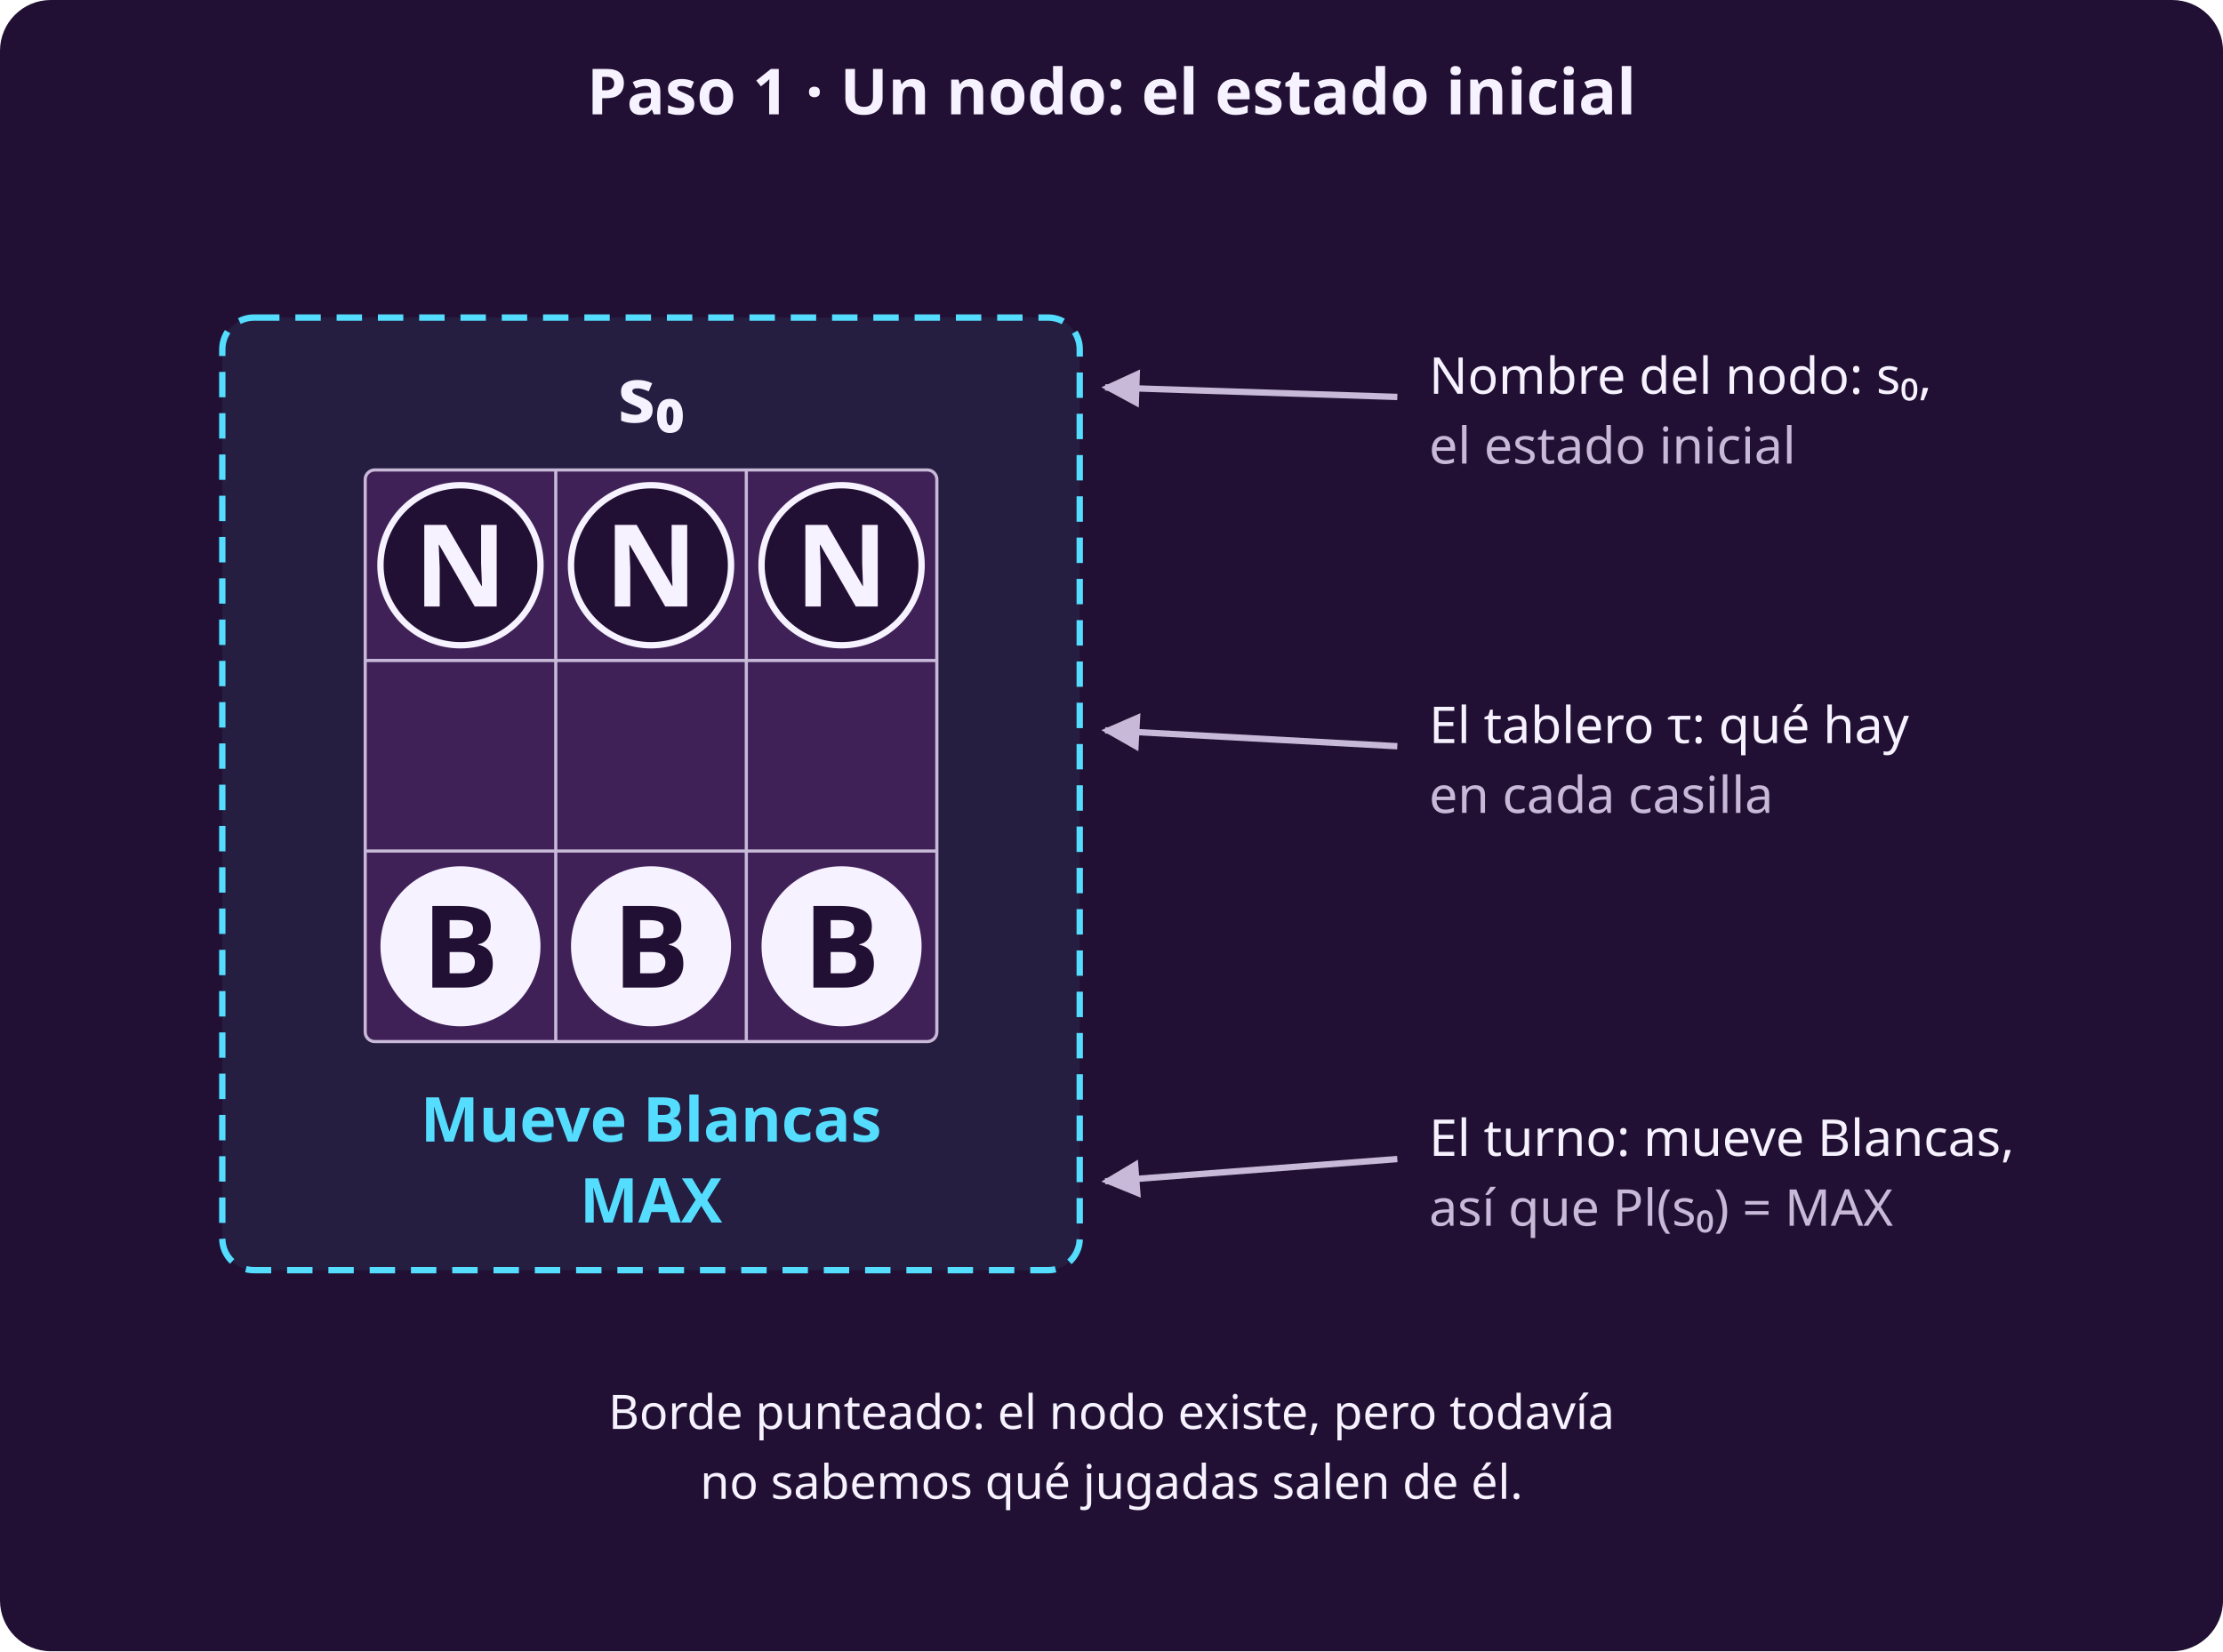
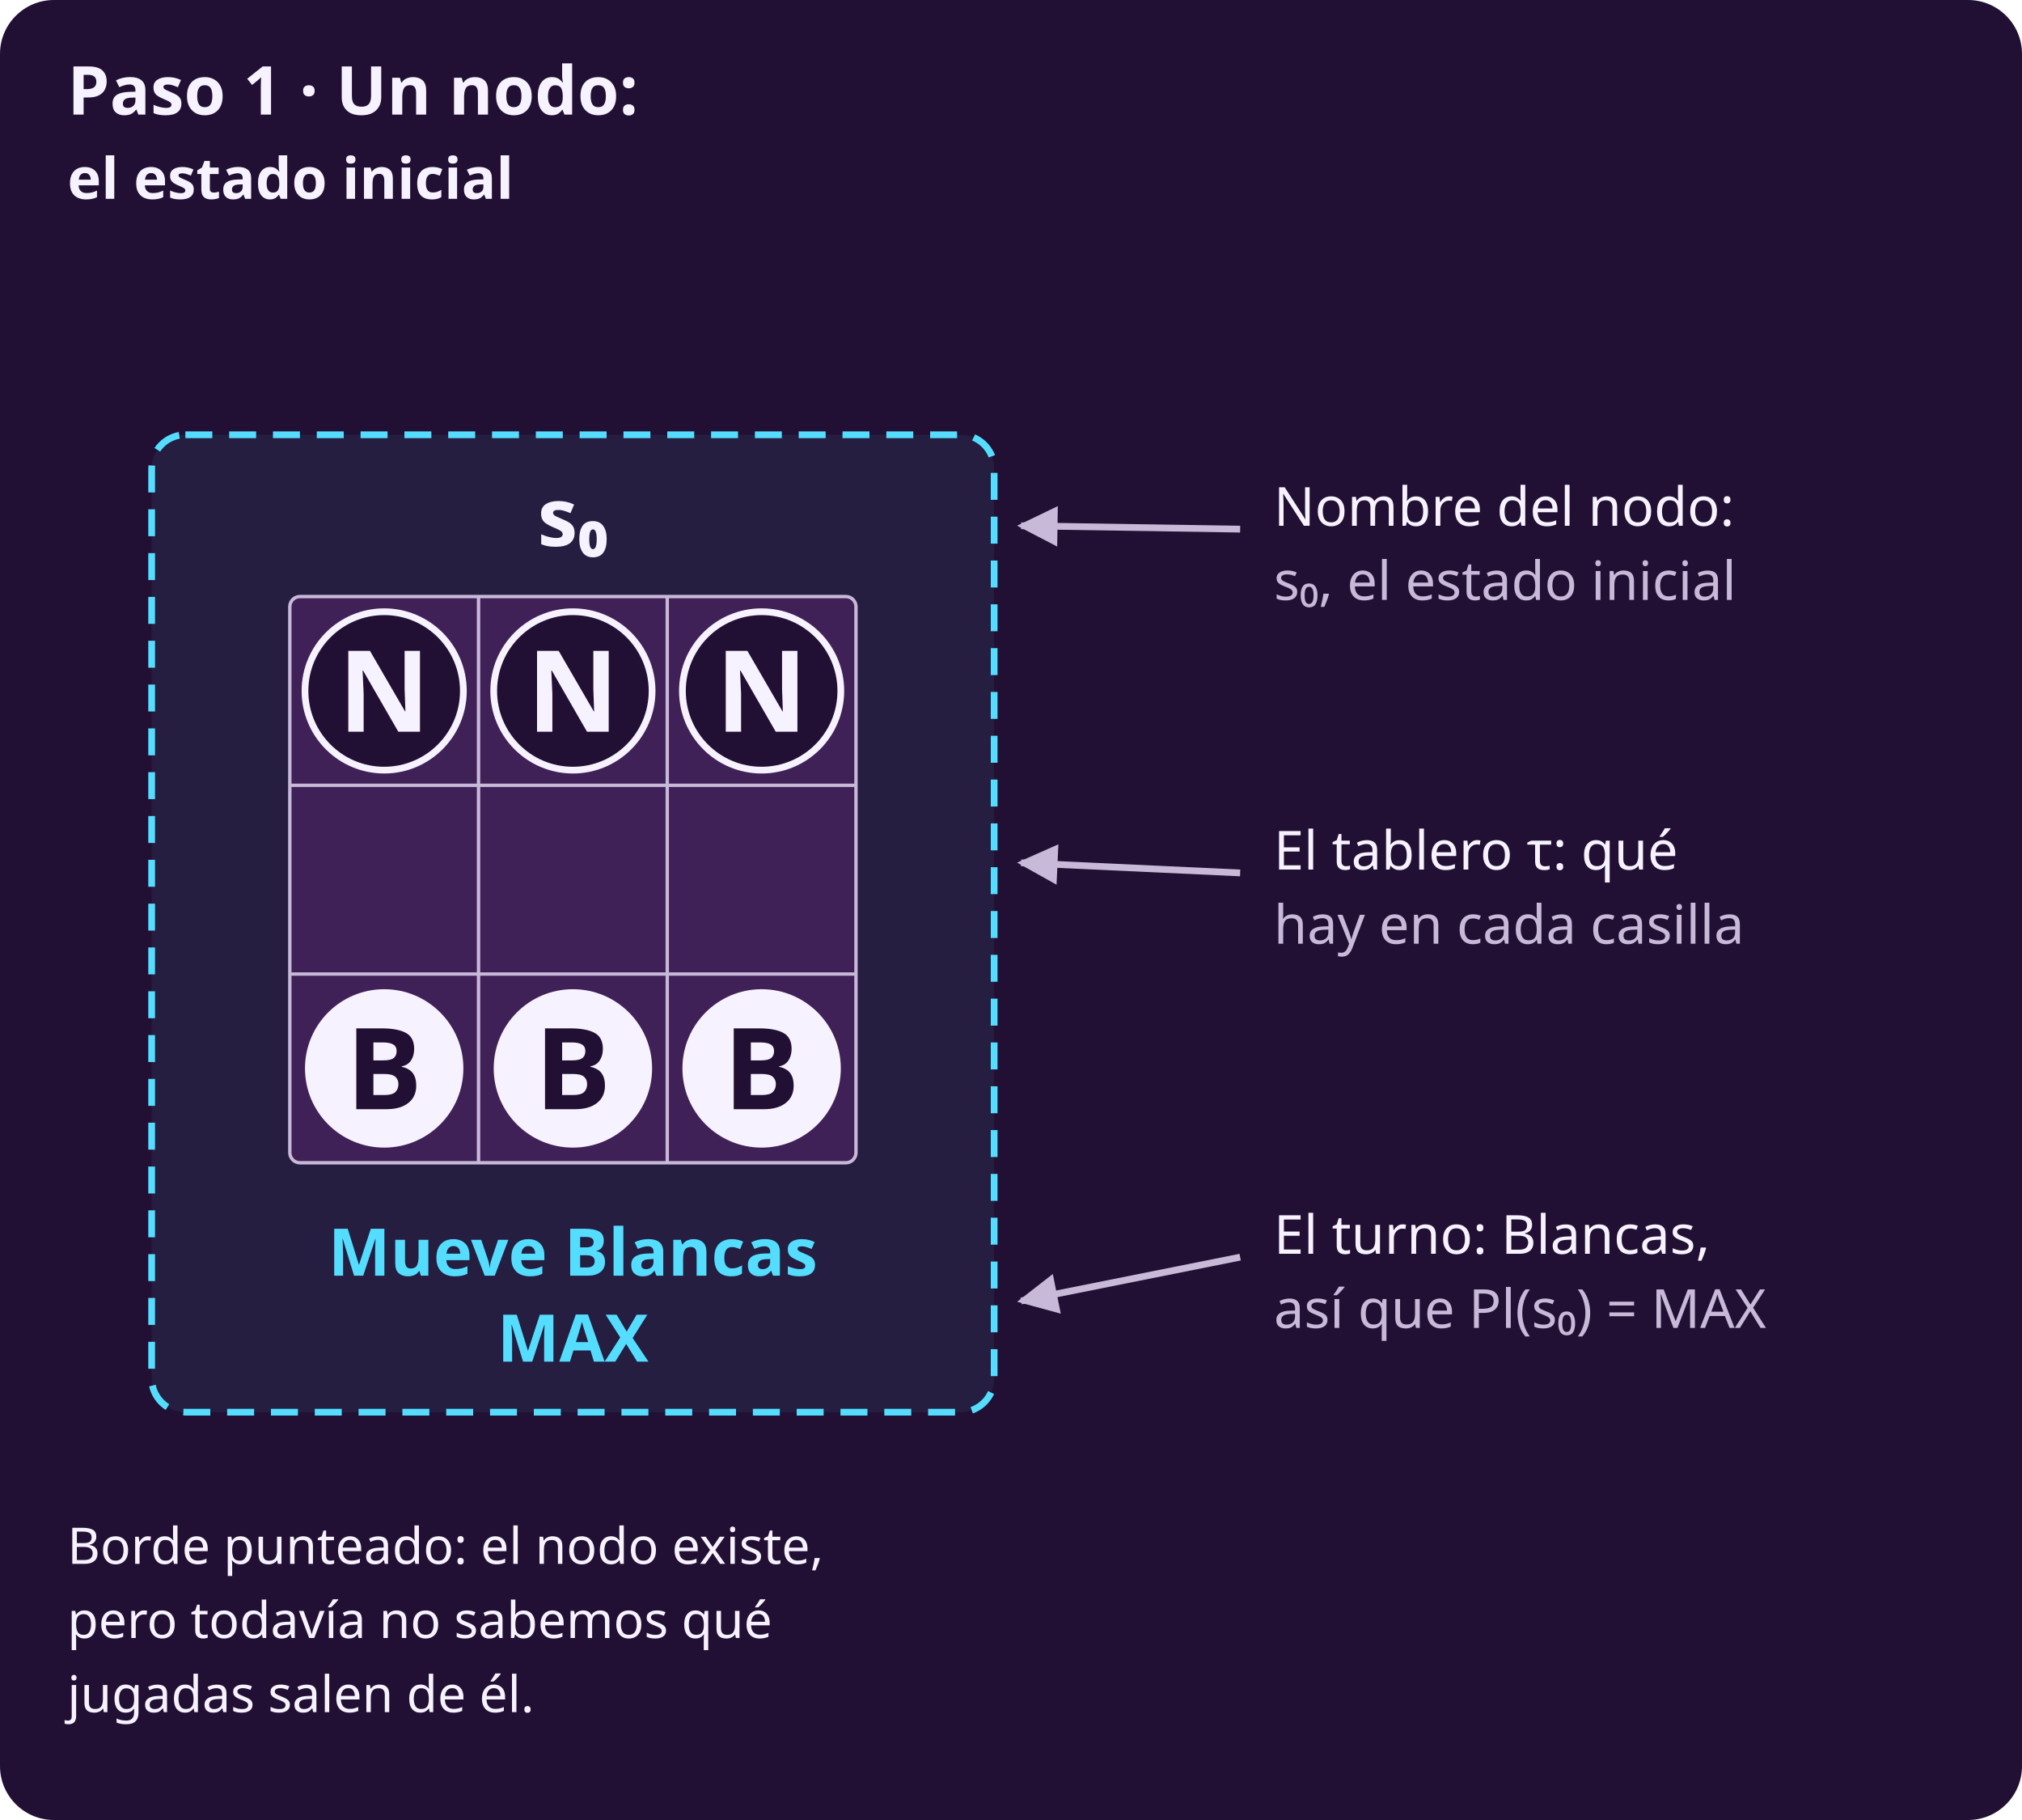
- <svg xmlns="http://www.w3.org/2000/svg" width="700" height="520" viewBox="0 0 700 520" role="img" aria-label="El estado inicial s₀ dibujado en grande: el tablero con tres peones blancos en la fila 1 y tres negros en la fila 3, y el turno de Blancas, que es MAX. El borde punteado indica que todavía no se calcularon sus jugadas.">
-   <rect x="0" y="0" width="700" height="520" rx="16" fill="#211033" />
+ <svg xmlns="http://www.w3.org/2000/svg" width="600" height="540" viewBox="0 0 600 540" role="img" aria-label="El estado inicial s₀ dibujado en grande: el tablero con tres peones blancos en la fila 1 y tres negros en la fila 3, y el turno de Blancas, que es MAX. El borde punteado indica que todavía no se calcularon sus jugadas.">
+   <rect x="0" y="0" width="600" height="540" rx="16" fill="#211033" />
  <defs>
    <marker id="p" viewBox="0 0 10 10" refX="9" refY="5" markerWidth="6" markerHeight="6" orient="auto-start-reverse">
      <path d="M 0 0 L 10 5 L 0 10 z" fill="#f04cff" />
    </marker>
    <marker id="s" viewBox="0 0 10 10" refX="9" refY="5" markerWidth="6" markerHeight="6" orient="auto-start-reverse">
      <path d="M 0 0 L 10 5 L 0 10 z" fill="#c8b9d8" />
    </marker>
  </defs>
-   <text x="350.0" y="36" fill="#f7f2ff" font-family="system-ui, sans-serif" font-size="20" font-weight="700" text-anchor="middle">Paso 1 · Un nodo: el estado inicial</text>
-   <rect x="70.0" y="100.0" width="270" height="300" rx="10" fill="#251e41" stroke="#55ddff" stroke-width="2" stroke-dasharray="8 5" />
-   <text x="205" y="133.0" fill="#f7f2ff" font-family="system-ui, sans-serif" font-size="24.0" font-weight="700" text-anchor="middle">s₀</text>
-   <rect x="115.0" y="148.0" width="180" height="180" rx="3" fill="#3f2158" stroke="#c8b9d8" stroke-width="1" />
-   <line x1="175.0" y1="148.0" x2="175.0" y2="328.0" stroke="#c8b9d8" stroke-width="1" />
-   <line x1="115.0" y1="208.0" x2="295.0" y2="208.0" stroke="#c8b9d8" stroke-width="1" />
-   <line x1="235.0" y1="148.0" x2="235.0" y2="328.0" stroke="#c8b9d8" stroke-width="1" />
-   <line x1="115.0" y1="268.0" x2="295.0" y2="268.0" stroke="#c8b9d8" stroke-width="1" />
-   <circle cx="145.0" cy="298.0" r="25.2" fill="#f7f2ff" />
-   <text x="145.0" y="311.0" fill="#211033" font-family="system-ui, sans-serif" font-size="36.0" font-weight="700" text-anchor="middle">B</text>
-   <circle cx="205.0" cy="298.0" r="25.2" fill="#f7f2ff" />
-   <text x="205.0" y="311.0" fill="#211033" font-family="system-ui, sans-serif" font-size="36.0" font-weight="700" text-anchor="middle">B</text>
-   <circle cx="265.0" cy="298.0" r="25.2" fill="#f7f2ff" />
-   <text x="265.0" y="311.0" fill="#211033" font-family="system-ui, sans-serif" font-size="36.0" font-weight="700" text-anchor="middle">B</text>
-   <circle cx="145.0" cy="178.0" r="25.2" fill="#211033" stroke="#f7f2ff" stroke-width="2" />
-   <text x="145.0" y="191.0" fill="#f7f2ff" font-family="system-ui, sans-serif" font-size="36.0" font-weight="700" text-anchor="middle">N</text>
-   <circle cx="205.0" cy="178.0" r="25.2" fill="#211033" stroke="#f7f2ff" stroke-width="2" />
-   <text x="205.0" y="191.0" fill="#f7f2ff" font-family="system-ui, sans-serif" font-size="36.0" font-weight="700" text-anchor="middle">N</text>
-   <circle cx="265.0" cy="178.0" r="25.2" fill="#211033" stroke="#f7f2ff" stroke-width="2" />
-   <text x="265.0" y="191.0" fill="#f7f2ff" font-family="system-ui, sans-serif" font-size="36.0" font-weight="700" text-anchor="middle">N</text>
-   <text x="205" y="359.5" fill="#55ddff" font-family="system-ui, sans-serif" font-size="19.5" font-weight="700" text-anchor="middle">Mueve Blancas</text>
-   <text x="205" y="385.0" fill="#55ddff" font-family="system-ui, sans-serif" font-size="19.5" font-weight="700" text-anchor="middle">MAX</text>
-   <line x1="440" y1="125" x2="348.0" y2="122" stroke="#c8b9d8" stroke-width="2" marker-end="url(#s)" />
-   <text x="450" y="124" fill="#f7f2ff" font-family="system-ui, sans-serif" font-size="16" font-weight="normal" text-anchor="start">Nombre del nodo: s₀,</text>
-   <text x="450" y="146" fill="#c8b9d8" font-family="system-ui, sans-serif" font-size="16" font-weight="normal" text-anchor="start">el estado inicial</text>
-   <line x1="440" y1="235" x2="348.0" y2="230" stroke="#c8b9d8" stroke-width="2" marker-end="url(#s)" />
-   <text x="450" y="234" fill="#f7f2ff" font-family="system-ui, sans-serif" font-size="16" font-weight="normal" text-anchor="start">El tablero τ: qué hay</text>
-   <text x="450" y="256" fill="#c8b9d8" font-family="system-ui, sans-serif" font-size="16" font-weight="normal" text-anchor="start">en cada casilla</text>
-   <line x1="440" y1="365" x2="348.0" y2="372" stroke="#c8b9d8" stroke-width="2" marker-end="url(#s)" />
-   <text x="450" y="364" fill="#f7f2ff" font-family="system-ui, sans-serif" font-size="16" font-weight="normal" text-anchor="start">El turno: mueve Blancas,</text>
-   <text x="450" y="386" fill="#c8b9d8" font-family="system-ui, sans-serif" font-size="16" font-weight="normal" text-anchor="start">así que Pl(s₀) = MAX</text>
-   <text x="350.0" y="450" fill="#f7f2ff" font-family="system-ui, sans-serif" font-size="15" font-weight="normal" text-anchor="middle">Borde punteado: el nodo existe, pero todavía</text>
-   <text x="350.0" y="472" fill="#f7f2ff" font-family="system-ui, sans-serif" font-size="15" font-weight="normal" text-anchor="middle">no sabemos qué jugadas salen de él.</text>
+   <text x="20" y="34" fill="#f7f2ff" font-family="system-ui, sans-serif" font-size="20" font-weight="700" text-anchor="start">Paso 1 · Un nodo:</text>
+   <text x="20" y="59" fill="#f7f2ff" font-family="system-ui, sans-serif" font-size="17" font-weight="700" text-anchor="start">el estado inicial</text>
+   <rect x="45.0" y="129.0" width="250" height="290" rx="10" fill="#251e41" stroke="#55ddff" stroke-width="2" stroke-dasharray="8 5" />
+   <text x="170" y="162.0" fill="#f7f2ff" font-family="system-ui, sans-serif" font-size="24.0" font-weight="700" text-anchor="middle">s₀</text>
+   <rect x="86.0" y="177.0" width="168" height="168" rx="3" fill="#3f2158" stroke="#c8b9d8" stroke-width="1" />
+   <line x1="142.0" y1="177.0" x2="142.0" y2="345.0" stroke="#c8b9d8" stroke-width="1" />
+   <line x1="86.0" y1="233.0" x2="254.0" y2="233.0" stroke="#c8b9d8" stroke-width="1" />
+   <line x1="198.0" y1="177.0" x2="198.0" y2="345.0" stroke="#c8b9d8" stroke-width="1" />
+   <line x1="86.0" y1="289.0" x2="254.0" y2="289.0" stroke="#c8b9d8" stroke-width="1" />
+   <circle cx="114.0" cy="317.0" r="23.5" fill="#f7f2ff" />
+   <text x="114.0" y="329.1" fill="#211033" font-family="system-ui, sans-serif" font-size="33.6" font-weight="700" text-anchor="middle">B</text>
+   <circle cx="170.0" cy="317.0" r="23.5" fill="#f7f2ff" />
+   <text x="170.0" y="329.1" fill="#211033" font-family="system-ui, sans-serif" font-size="33.6" font-weight="700" text-anchor="middle">B</text>
+   <circle cx="226.0" cy="317.0" r="23.5" fill="#f7f2ff" />
+   <text x="226.0" y="329.1" fill="#211033" font-family="system-ui, sans-serif" font-size="33.6" font-weight="700" text-anchor="middle">B</text>
+   <circle cx="114.0" cy="205.0" r="23.5" fill="#211033" stroke="#f7f2ff" stroke-width="2" />
+   <text x="114.0" y="217.1" fill="#f7f2ff" font-family="system-ui, sans-serif" font-size="33.6" font-weight="700" text-anchor="middle">N</text>
+   <circle cx="170.0" cy="205.0" r="23.5" fill="#211033" stroke="#f7f2ff" stroke-width="2" />
+   <text x="170.0" y="217.1" fill="#f7f2ff" font-family="system-ui, sans-serif" font-size="33.6" font-weight="700" text-anchor="middle">N</text>
+   <circle cx="226.0" cy="205.0" r="23.5" fill="#211033" stroke="#f7f2ff" stroke-width="2" />
+   <text x="226.0" y="217.1" fill="#f7f2ff" font-family="system-ui, sans-serif" font-size="33.6" font-weight="700" text-anchor="middle">N</text>
+   <text x="170" y="378.5" fill="#55ddff" font-family="system-ui, sans-serif" font-size="19.5" font-weight="700" text-anchor="middle">Mueve Blancas</text>
+   <text x="170" y="404.0" fill="#55ddff" font-family="system-ui, sans-serif" font-size="19.5" font-weight="700" text-anchor="middle">MAX</text>
+   <line x1="368" y1="157" x2="303.0" y2="156" stroke="#c8b9d8" stroke-width="2" marker-end="url(#s)" />
+   <text x="378" y="156" fill="#f7f2ff" font-family="system-ui, sans-serif" font-size="16" font-weight="normal" text-anchor="start">Nombre del nodo:</text>
+   <text x="378" y="178" fill="#c8b9d8" font-family="system-ui, sans-serif" font-size="16" font-weight="normal" text-anchor="start">s₀, el estado inicial</text>
+   <line x1="368" y1="259" x2="303.0" y2="256" stroke="#c8b9d8" stroke-width="2" marker-end="url(#s)" />
+   <text x="378" y="258" fill="#f7f2ff" font-family="system-ui, sans-serif" font-size="16" font-weight="normal" text-anchor="start">El tablero τ: qué</text>
+   <text x="378" y="280" fill="#c8b9d8" font-family="system-ui, sans-serif" font-size="16" font-weight="normal" text-anchor="start">hay en cada casilla</text>
+   <line x1="368" y1="373" x2="303.0" y2="386" stroke="#c8b9d8" stroke-width="2" marker-end="url(#s)" />
+   <text x="378" y="372" fill="#f7f2ff" font-family="system-ui, sans-serif" font-size="16" font-weight="normal" text-anchor="start">El turno: Blancas,</text>
+   <text x="378" y="394" fill="#c8b9d8" font-family="system-ui, sans-serif" font-size="16" font-weight="normal" text-anchor="start">así que Pl(s₀) = MAX</text>
+   <text x="20" y="464" fill="#f7f2ff" font-family="system-ui, sans-serif" font-size="15" font-weight="normal" text-anchor="start">Borde punteado: el nodo existe,</text>
+   <text x="20" y="486" fill="#f7f2ff" font-family="system-ui, sans-serif" font-size="15" font-weight="normal" text-anchor="start">pero todavía no sabemos qué</text>
+   <text x="20" y="508" fill="#f7f2ff" font-family="system-ui, sans-serif" font-size="15" font-weight="normal" text-anchor="start">jugadas salen de él.</text>
</svg>
